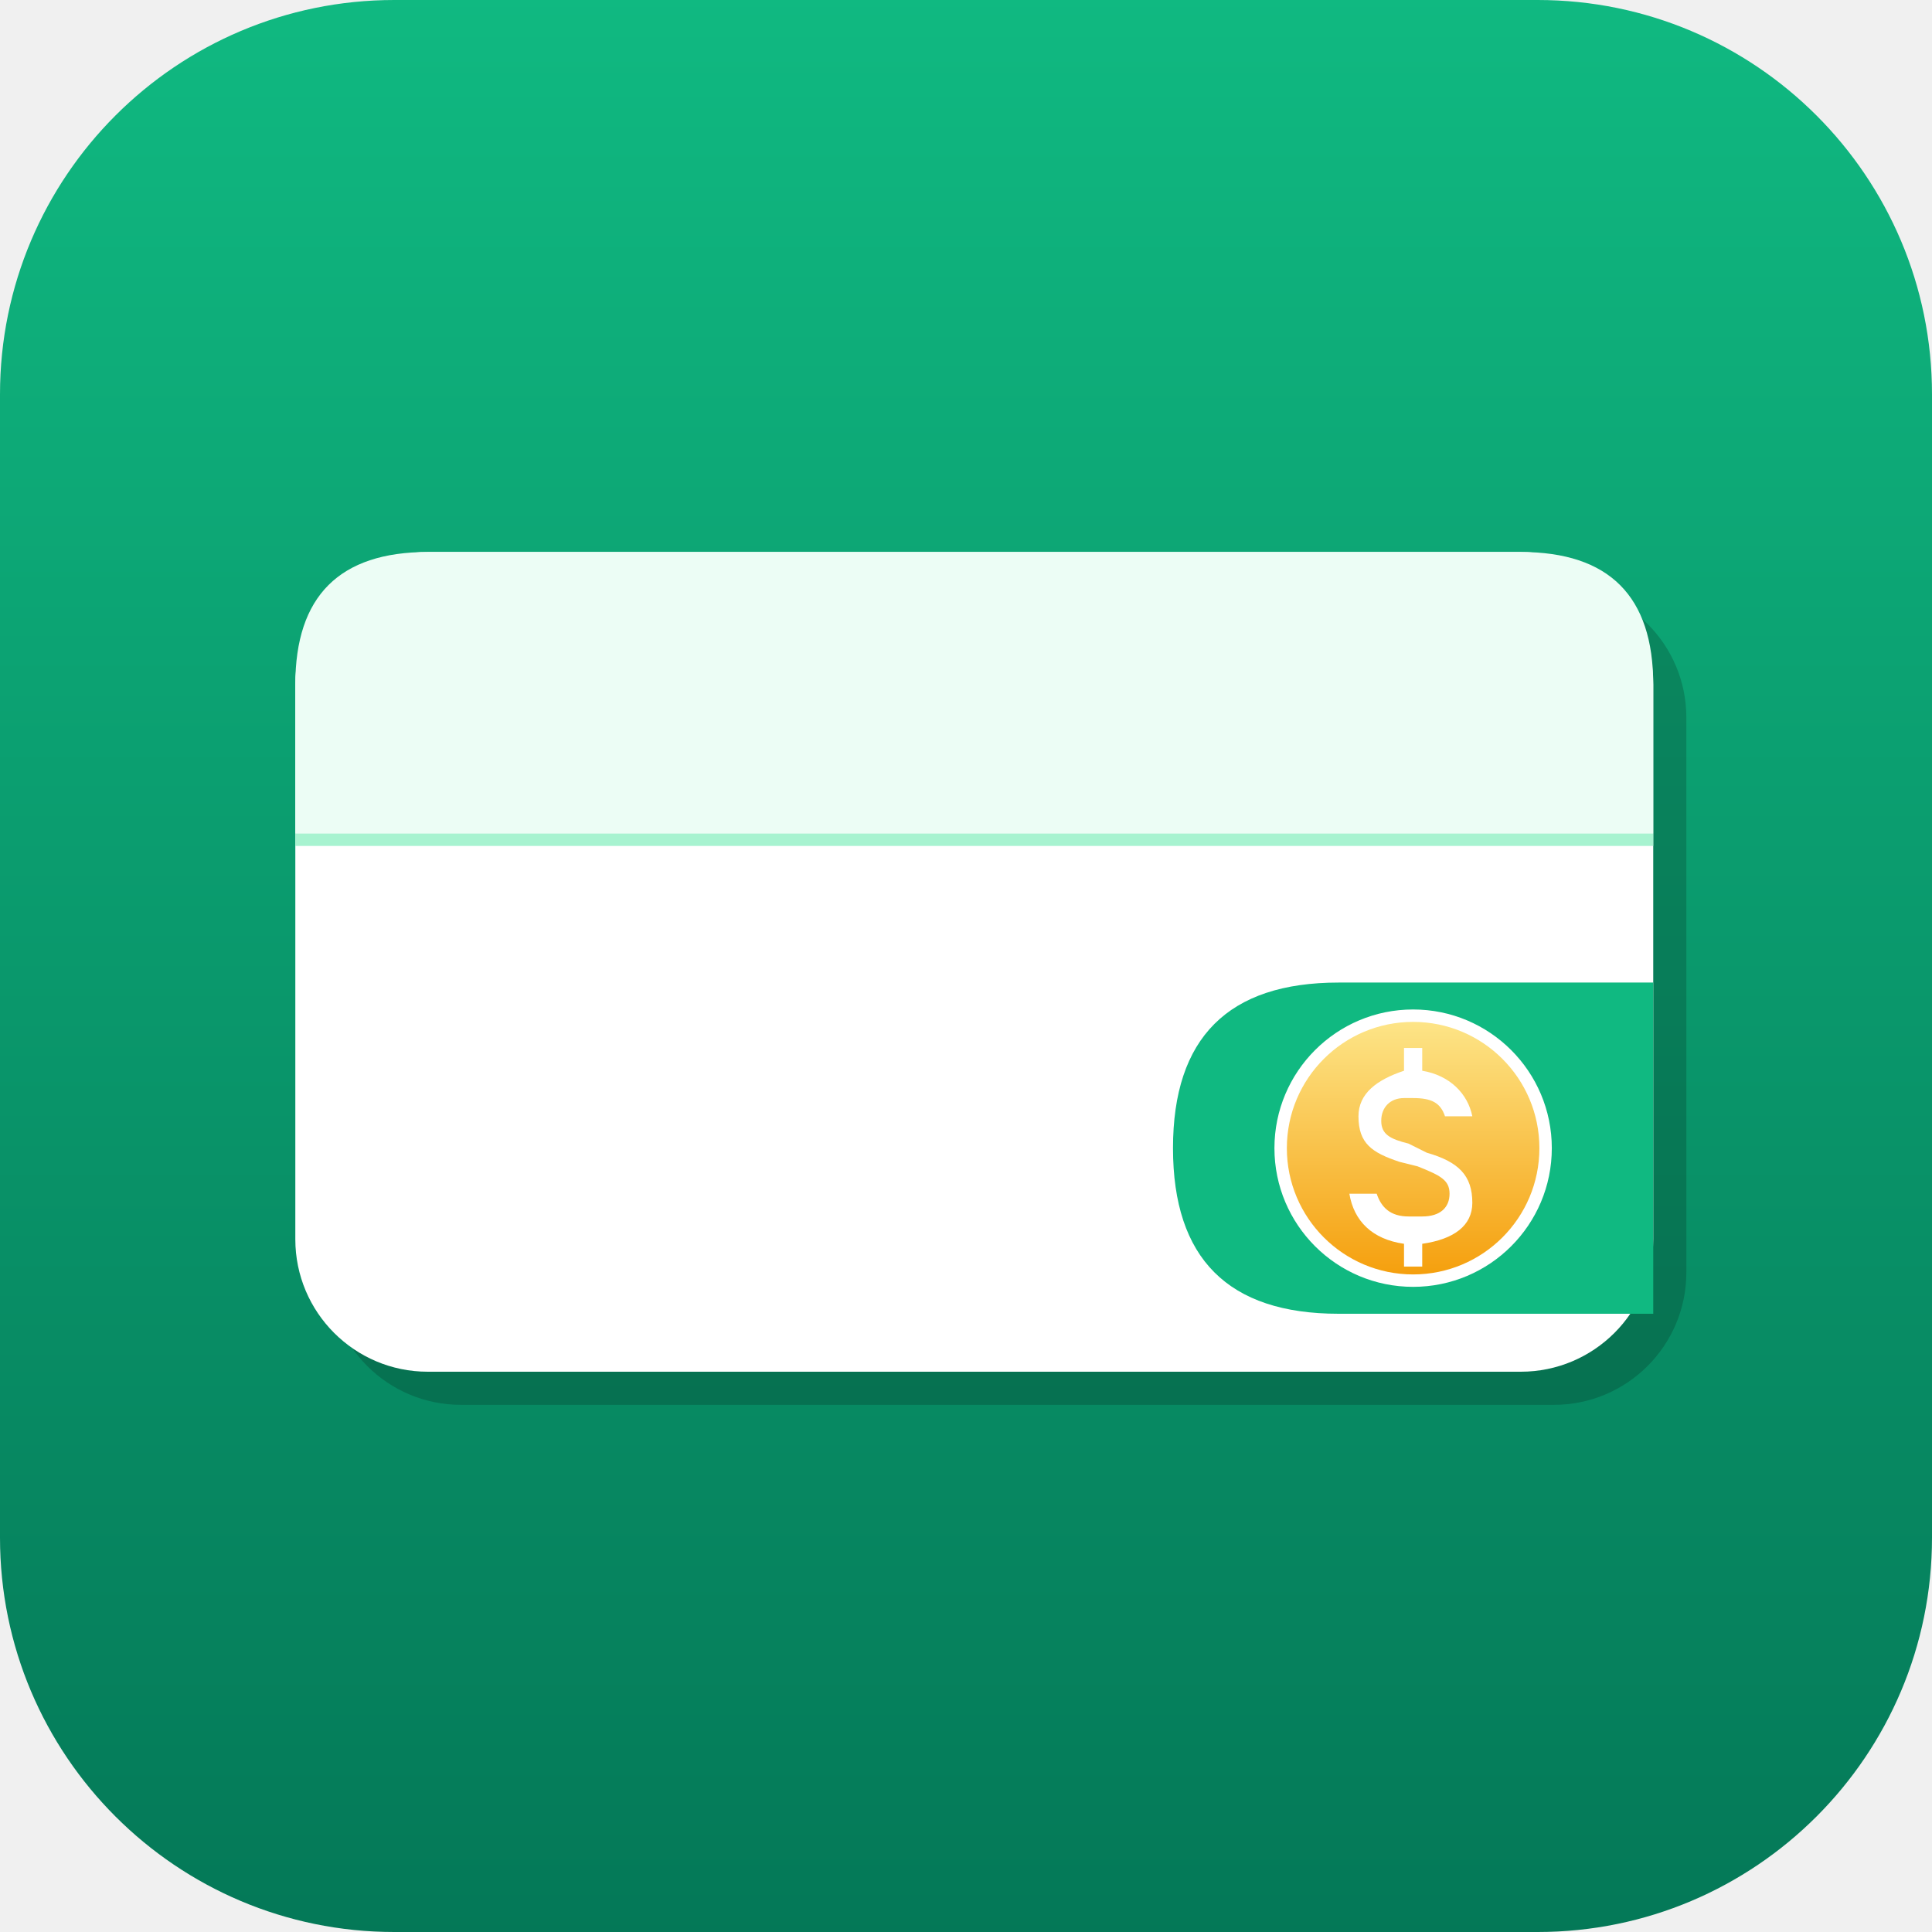
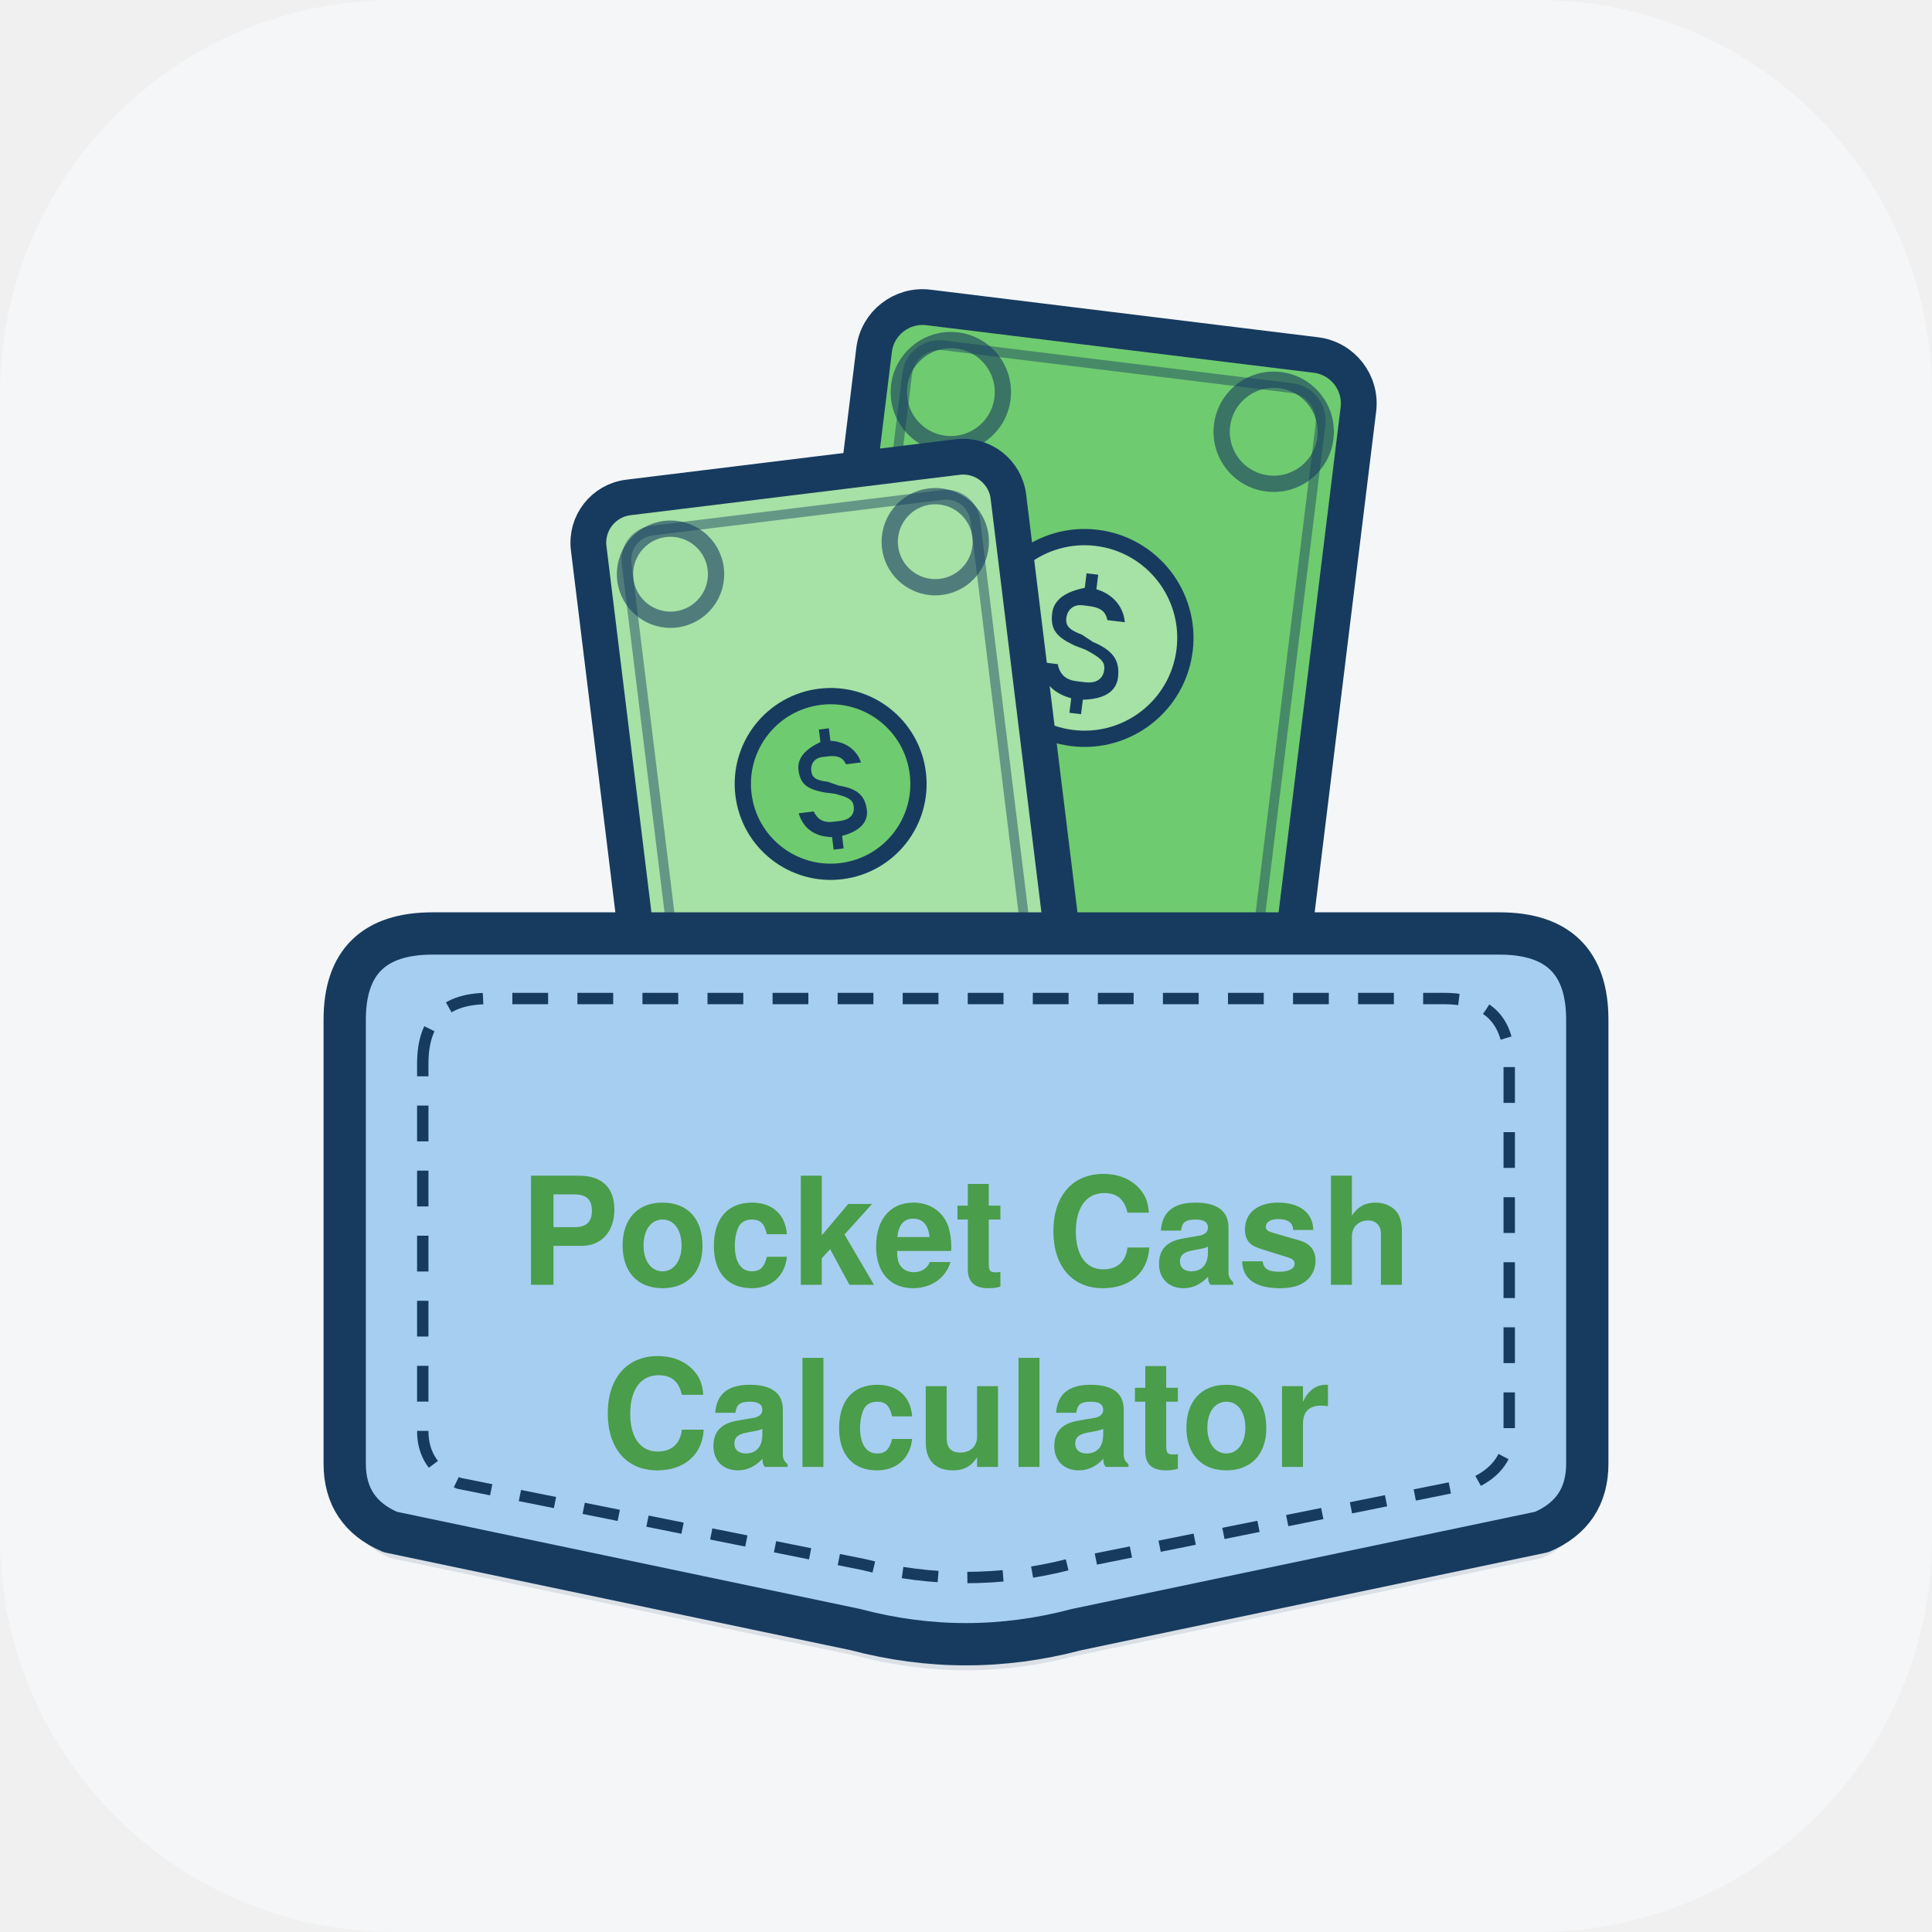
<svg xmlns="http://www.w3.org/2000/svg" width="196" height="196" viewBox="0 0 196 196">
-   <defs>
-     <linearGradient id="bg" x1="0" y1="0" x2="0" y2="1">
-       <stop offset="0" stop-color="#10b981" />
-       <stop offset="1" stop-color="#047857" />
-     </linearGradient>
-     <linearGradient id="coin" x1="0" y1="0" x2="0" y2="1">
-       <stop offset="0" stop-color="#fde68a" />
-       <stop offset="1" stop-color="#f59e0b" />
-     </linearGradient>
-   </defs>
-   <rect width="196" height="196" rx="40" fill="url(#bg)" />
-   <g transform="translate(98 98) scale(0.21)">
-     <rect x="-308" y="-184" width="656" height="396" rx="64" fill="#000000" opacity="0.18" />
-     <rect x="-324" y="-200" width="656" height="396" rx="64" fill="#ffffff" />
-     <path d="M -324 -136 Q -324 -200 -260 -200 H 268 Q 332 -200 332 -136 V -64 H -324 Z" fill="#ecfdf5" />
-     <rect x="-324" y="-64" width="656" height="6" fill="#a7f3d0" />
-     <path d="M 332 8 H 180 Q 100 8 100 88 Q 100 168 180 168 H 332 Z" fill="#10b981" />
-     <circle cx="216" cy="88" r="64" fill="url(#coin)" stroke="#ffffff" stroke-width="6" />
-     <g fill="#ffffff" transform="translate(216 88) scale(2.2)">
-       <path d="M-2,-22 L2,-22 L2,-17 C8,-16 12,-12 13,-7 L7,-7 C6,-10 4,-11 0,-11 L-2,-11 C-5,-11 -7,-9 -7,-6 C-7,-3 -5,-2 -1,-1 L3,1 C10,3 13,6 13,12 C13,17 9,20 2,21 L2,26 L-2,26 L-2,21 C-9,20 -13,16 -14,10 L-8,10 C-7,13 -5,15 -1,15 L2,15 C6,15 8,13 8,10 C8,7 6,6 1,4 L-3,3 C-9,1 -12,-1 -12,-7 C-12,-12 -8,-15 -2,-17 Z" />
+   <rect width="196" height="196" rx="40" fill="#F4F6F8" />
+   <g transform="translate(98 98) scale(0.165) translate(-512 -512)">
+     <g transform="translate(580 350) rotate(7)">
+       <rect x="-150" y="-230" width="300" height="460" rx="30" fill="#6FCB6F" stroke="#173B5F" stroke-width="22" stroke-linejoin="round" />
+       <rect x="-128" y="-208" width="256" height="416" rx="20" fill="none" stroke="#173B5F" stroke-width="6" opacity="0.45" />
+       <circle cx="-100" cy="-180" r="32" fill="none" stroke="#173B5F" stroke-width="10" opacity="0.6" />
+       <circle cx="100" cy="-180" r="32" fill="none" stroke="#173B5F" stroke-width="10" opacity="0.6" />
+       <circle cx="0" cy="-40" r="62" fill="#A6E1A6" stroke="#173B5F" stroke-width="10" />
+       <g transform="translate(0 -40) scale(1.8)" fill="#173B5F">
+         <path d="M-2,-22 L2,-22 L2,-17 C8,-16 12,-12 13,-7 L7,-7 C6,-10 4,-11 0,-11 L-2,-11 C-5,-11 -7,-9 -7,-6 C-7,-3 -5,-2 -1,-1 L3,1 C10,3 13,6 13,12 C13,17 9,20 2,21 L2,26 L-2,26 L-2,21 C-9,20 -13,16 -14,10 L-8,10 C-7,13 -5,15 -1,15 L2,15 C6,15 8,13 8,10 C8,7 6,6 1,4 L-3,3 C-9,1 -12,-1 -12,-7 C-12,-12 -8,-15 -2,-17 Z" />
+       </g>
+     </g>
+     <g transform="translate(430 410) rotate(-7)">
+       <rect x="-130" y="-200" width="260" height="400" rx="28" fill="#A6E1A6" stroke="#173B5F" stroke-width="22" stroke-linejoin="round" />
+       <rect x="-108" y="-178" width="216" height="356" rx="18" fill="none" stroke="#173B5F" stroke-width="6" opacity="0.45" />
+       <circle cx="-82" cy="-150" r="28" fill="none" stroke="#173B5F" stroke-width="10" opacity="0.6" />
+       <circle cx="82" cy="-150" r="28" fill="none" stroke="#173B5F" stroke-width="10" opacity="0.6" />
+       <circle cx="0" cy="-10" r="54" fill="#6FCB6F" stroke="#173B5F" stroke-width="10" />
+       <g transform="translate(0 -10) scale(1.55)" fill="#173B5F">
+         <path d="M-2,-22 L2,-22 L2,-17 C8,-16 12,-12 13,-7 L7,-7 C6,-10 4,-11 0,-11 L-2,-11 C-5,-11 -7,-9 -7,-6 C-7,-3 -5,-2 -1,-1 L3,1 C10,3 13,6 13,12 C13,17 9,20 2,21 L2,26 L-2,26 L-2,21 C-9,20 -13,16 -14,10 L-8,10 C-7,13 -5,15 -1,15 L2,15 C6,15 8,13 8,10 C8,7 6,6 1,4 L-3,3 C-9,1 -12,-1 -12,-7 C-12,-12 -8,-15 -2,-17 Z" />
+       </g>
+     </g>
+     <g>
+       <path d="M 130 545 Q 130 492 184 492 L 840 492 Q 894 492 894 545 L 894 818 Q 894 848 866 860 L 580 920 Q 512 938 444 920 L 158 860 Q 130 848 130 818 Z" fill="#173B5F" opacity="0.12" transform="translate(0 16)" />
+       <path d="M 130 545 Q 130 492 184 492 L 840 492 Q 894 492 894 545 L 894 818 Q 894 848 866 860 L 580 920 Q 512 938 444 920 L 158 860 Q 130 848 130 818 Z" fill="#A6CEF0" stroke="#173B5F" stroke-width="26" stroke-linejoin="round" />
+       <path d="M 178 572 Q 178 532 218 532 L 806 532 Q 846 532 846 572 L 846 798 Q 846 820 824 830 L 575 880 Q 512 896 449 880 L 200 830 Q 178 820 178 798 Z" fill="none" stroke="#173B5F" stroke-width="7" stroke-dasharray="22,18" stroke-linejoin="round" />
+       <g font-family="Helvetica, Arial, sans-serif" font-weight="900" fill="#4A9D4A" text-anchor="middle">
+         <text x="512" y="708" font-size="92">Pocket Cash</text>
+         <text x="512" y="820" font-size="92">Calculator</text>
+       </g>
    </g>
  </g>
</svg>
